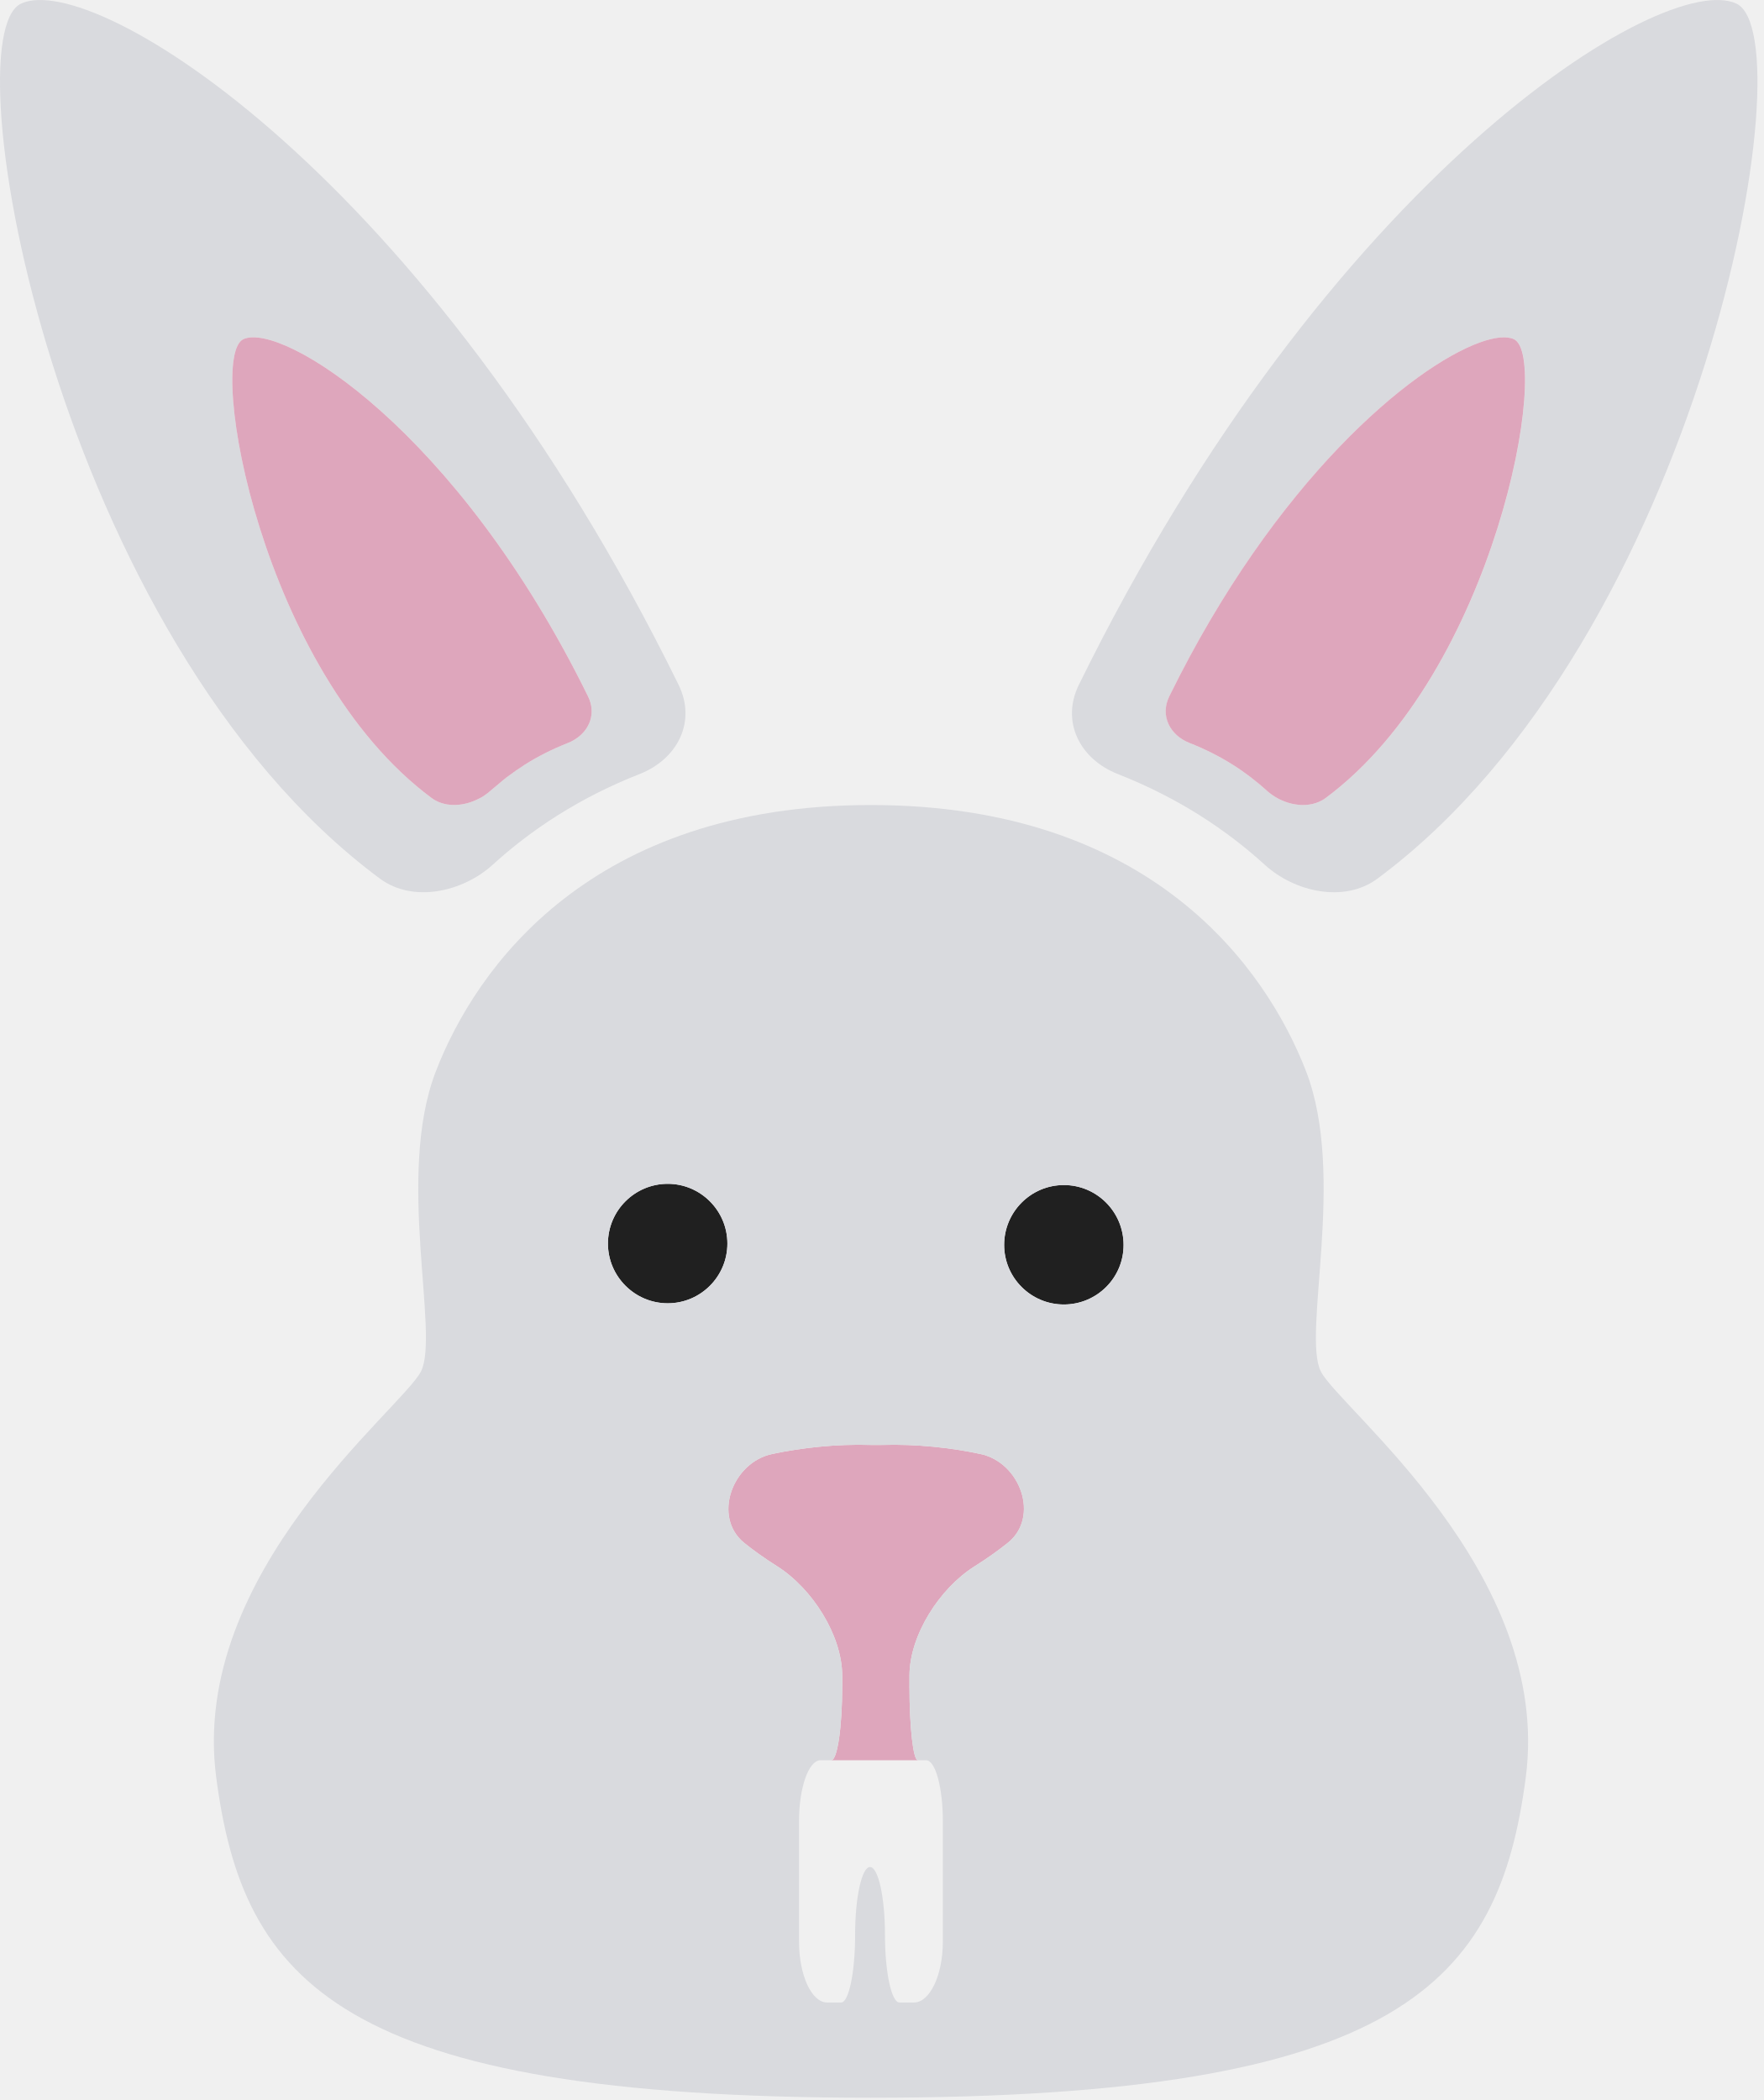
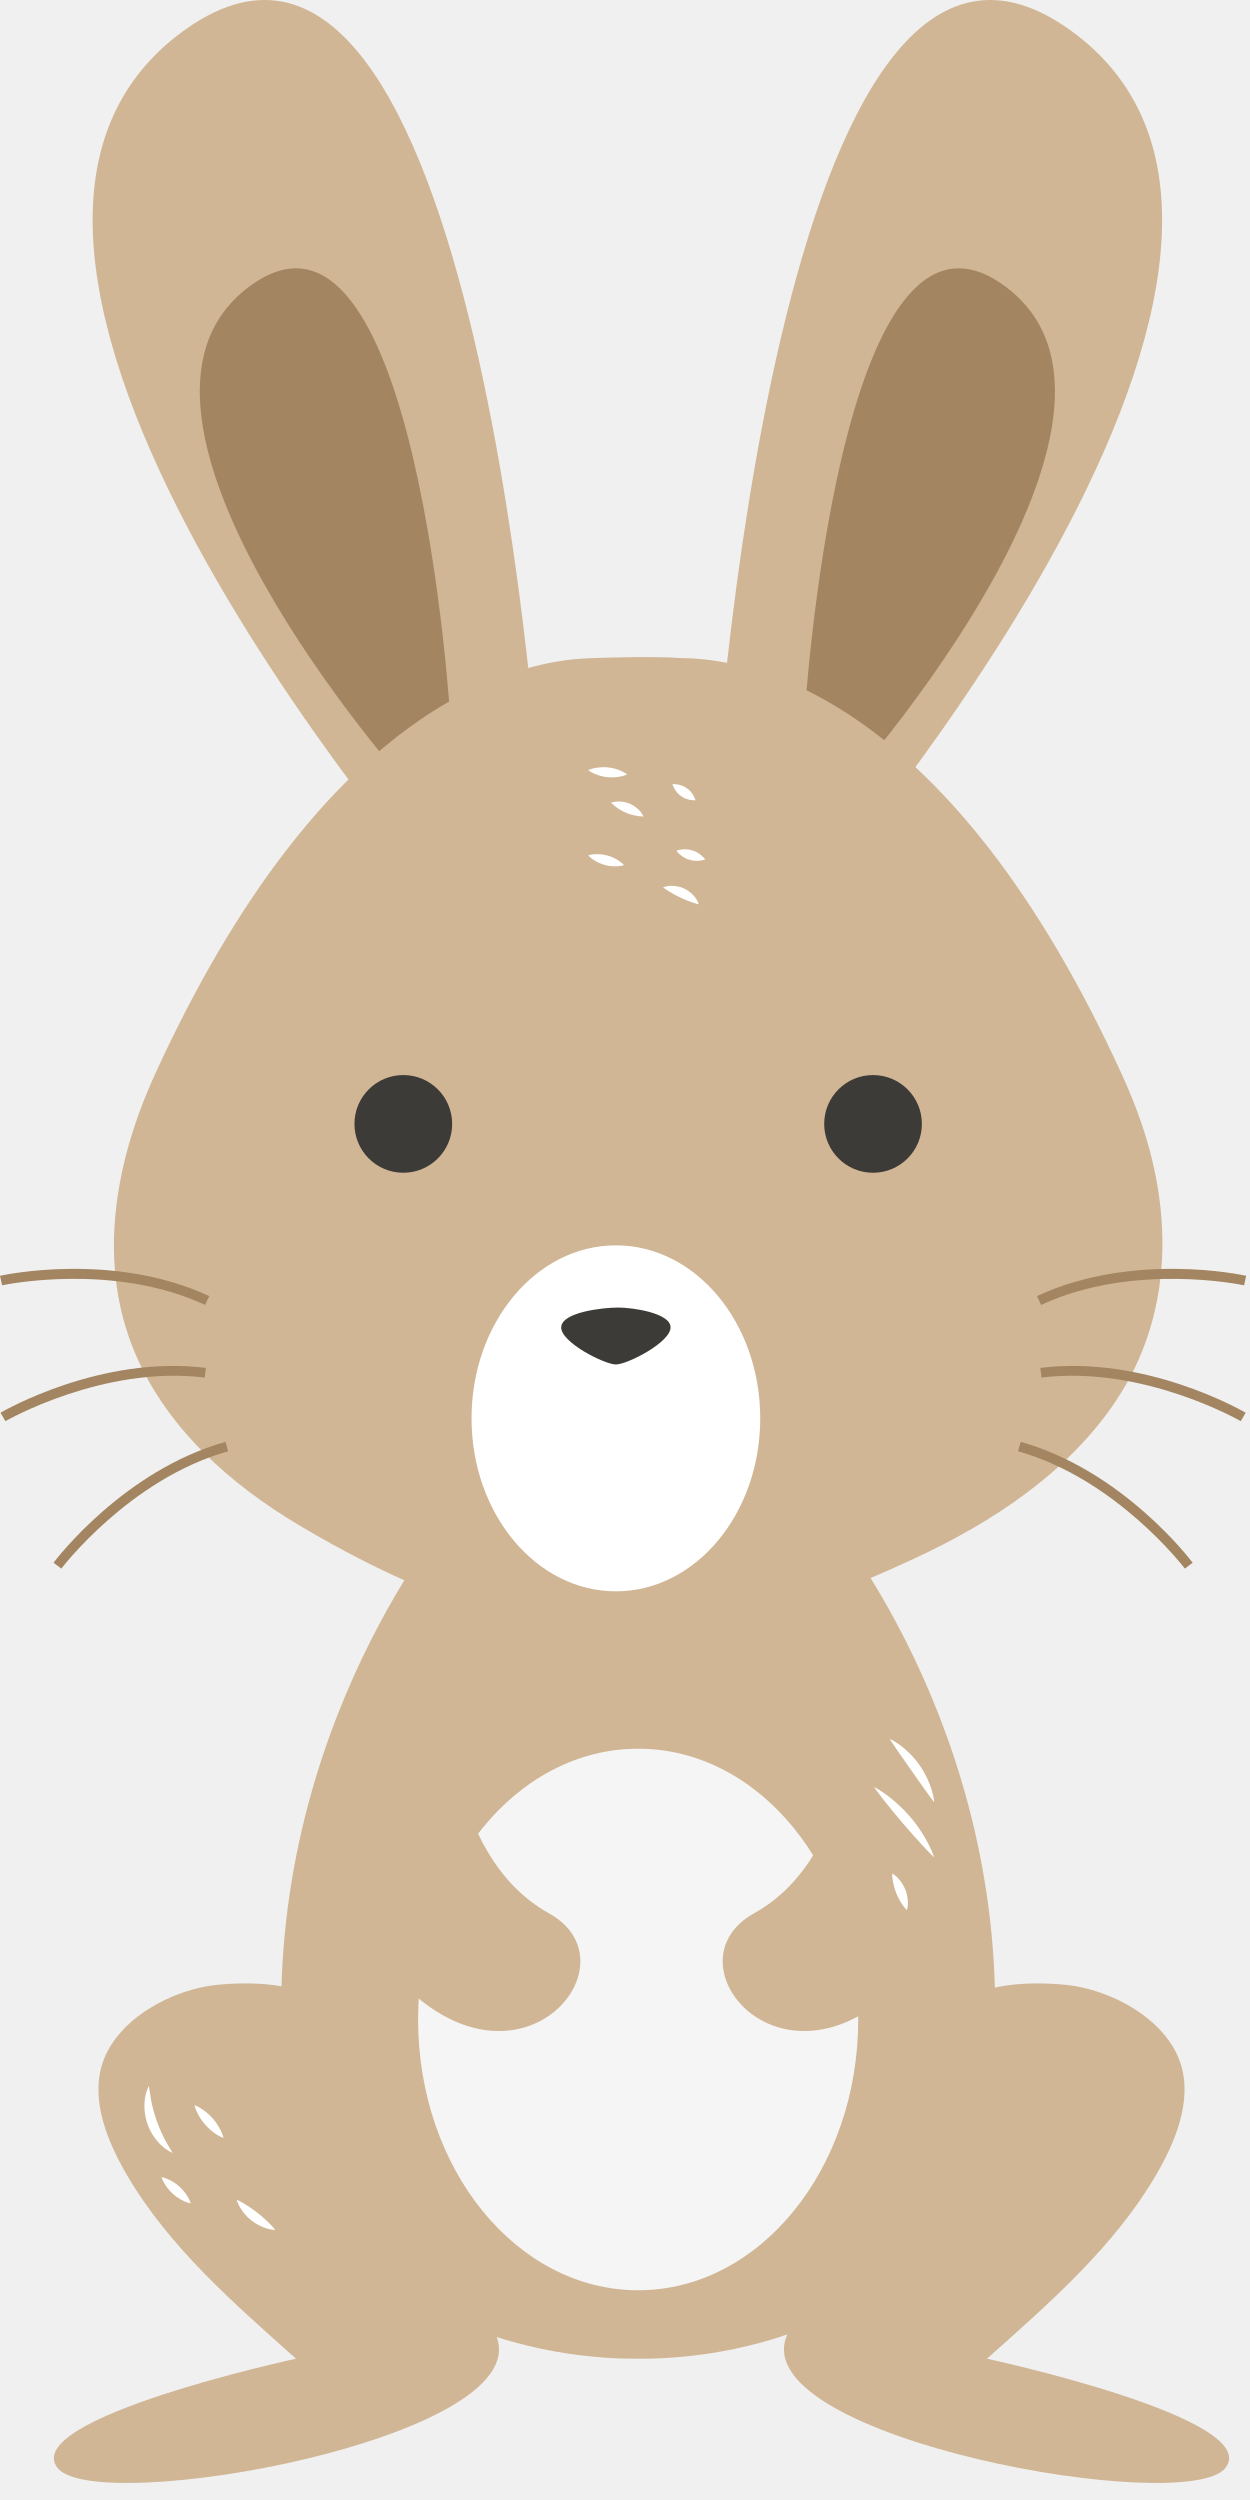
- <svg xmlns="http://www.w3.org/2000/svg" width="100%" height="100%" viewBox="0 0 63 75" version="1.1" xml:space="preserve" style="fill-rule:evenodd;clip-rule:evenodd;stroke-linejoin:round;stroke-miterlimit:1.414;">
-   <path d="M32.778,62.863c-0.164,0 -0.297,-1.184 -0.297,-2.641l0,-0.368c0,-1.457 1.081,-3.128 2.316,-3.908c0.487,-0.306 0.885,-0.594 1.209,-0.855c1.131,-0.923 0.435,-2.862 -0.993,-3.163c-1.025,-0.22 -2.277,-0.362 -3.528,-0.323l-0.378,0c-1.249,-0.039 -2.502,0.103 -3.529,0.323c-1.427,0.301 -2.134,2.242 -1.007,3.169c0.321,0.26 0.714,0.543 1.195,0.848c1.233,0.781 2.313,2.452 2.313,3.909l0,0.368c0,1.457 -0.173,2.641 -0.387,2.641l-0.387,0c-0.004,0 -0.009,0.004 -0.013,0.004l3.795,0c-0.004,0 -0.007,-0.004 -0.011,-0.004l-0.298,0Z" style="fill:#dea6bc;fill-rule:nonzero;" />
-   <path d="M25.978,44.413c0,-1.177 -0.958,-2.134 -2.131,-2.134c-1.175,0 -2.135,0.954 -2.135,2.134c0,1.174 0.96,2.133 2.135,2.133c1.173,0 2.131,-0.956 2.131,-2.133" style="fill:#202020;fill-rule:nonzero;" />
-   <path d="M37.995,42.323c-1.176,0 -2.133,0.958 -2.133,2.138c0,1.172 0.957,2.128 2.133,2.128c1.177,0 2.136,-0.953 2.133,-2.128c0,-1.18 -0.956,-2.138 -2.133,-2.138" style="fill:#202020;fill-rule:nonzero;" />
-   <path d="M8.69,12.115c0.002,0 0.002,-0.001 0.002,-0.001c1.352,-0.64 7.625,3.215 12.31,12.757c0.297,0.599 0.063,1.212 -0.478,1.542c-0.077,0.048 -0.161,0.089 -0.25,0.124c-0.567,0.222 -1.075,0.486 -1.533,0.774c-0.211,0.132 -0.409,0.272 -0.597,0.414c-0.015,0.012 -0.033,0.022 -0.048,0.033c-0.11,0.085 -0.209,0.174 -0.313,0.261c-0.086,0.073 -0.178,0.143 -0.26,0.217c-0.065,0.06 -0.137,0.114 -0.211,0.165c-0.006,0.005 -0.01,0.009 -0.015,0.012c-0.098,0.065 -0.201,0.119 -0.309,0.167c-0.519,0.23 -1.128,0.249 -1.575,-0.081c-6.069,-4.496 -8.052,-15.756 -6.723,-16.384m4.884,19.268c1.172,0.868 2.943,0.481 4.022,-0.499c1.364,-1.242 3.085,-2.391 5.25,-3.241c1.357,-0.534 2.032,-1.873 1.391,-3.182c-8.938,-18.201 -20.908,-25.553 -23.487,-24.331c-2.531,1.198 1.246,22.674 12.824,31.253" style="fill:#d9dade;fill-rule:nonzero;" />
-   <path d="M15.414,28.499c0.446,0.329 1.055,0.31 1.574,0.08c0.107,-0.048 0.211,-0.1 0.308,-0.165c0.006,-0.004 0.01,-0.009 0.015,-0.013c0.075,-0.05 0.147,-0.105 0.213,-0.166c0.081,-0.073 0.174,-0.144 0.259,-0.217c0.104,-0.086 0.203,-0.175 0.313,-0.259c0.015,-0.012 0.033,-0.023 0.049,-0.034c0.188,-0.142 0.385,-0.281 0.597,-0.415c0.456,-0.288 0.966,-0.55 1.533,-0.773c0.089,-0.035 0.172,-0.076 0.249,-0.124c0.539,-0.33 0.774,-0.943 0.477,-1.542c-4.684,-9.541 -10.957,-13.395 -12.311,-12.756c-1.327,0.63 0.655,11.888 6.724,16.384" style="fill:#dea6bc;fill-rule:nonzero;" />
-   <path d="M17.312,28.401c0.074,-0.05 0.146,-0.105 0.211,-0.165c0.082,-0.073 0.174,-0.144 0.26,-0.217c-0.085,0.072 -0.177,0.144 -0.259,0.216c-0.066,0.06 -0.137,0.116 -0.212,0.166" style="fill:#dea6bc;fill-rule:nonzero;" />
-   <path d="M18.741,27.31c0.457,-0.288 0.966,-0.55 1.533,-0.773c0.089,-0.035 0.172,-0.076 0.25,-0.124c-0.077,0.048 -0.16,0.089 -0.249,0.124c-0.568,0.223 -1.077,0.485 -1.534,0.773" style="fill:#dea6bc;fill-rule:nonzero;" />
-   <path d="M15.413,28.499c0.447,0.329 1.056,0.311 1.575,0.08c-0.519,0.23 -1.128,0.249 -1.574,-0.08c-6.069,-4.496 -8.051,-15.754 -6.724,-16.384c-1.329,0.628 0.654,11.888 6.723,16.384" style="fill:#dea6bc;fill-rule:nonzero;" />
-   <path d="M17.296,28.413c-0.097,0.066 -0.201,0.118 -0.308,0.167c0.107,-0.049 0.211,-0.101 0.308,-0.167" style="fill:#dea6bc;fill-rule:nonzero;" />
-   <path d="M41.758,24.869c3.807,-7.752 8.664,-11.751 11.078,-12.633c0.557,-0.203 0.985,-0.242 1.238,-0.122c1.327,0.627 -0.653,11.885 -6.724,16.382c-0.078,0.058 -0.16,0.105 -0.247,0.142c-0.598,0.26 -1.371,0.049 -1.865,-0.401c-0.714,-0.651 -1.619,-1.256 -2.751,-1.699c-0.713,-0.279 -1.065,-0.982 -0.729,-1.669m-1.839,2.774c2.164,0.85 3.885,1.999 5.25,3.241c1.077,0.982 2.849,1.367 4.02,0.5c11.58,-8.58 15.359,-30.058 12.827,-31.254c-2.578,-1.222 -14.551,6.13 -23.487,24.331c-0.642,1.309 0.033,2.648 1.39,3.182" style="fill:#d9dade;fill-rule:nonzero;" />
-   <path d="M41.761,24.869c-0.336,0.687 0.016,1.389 0.729,1.668c1.133,0.444 2.035,1.047 2.751,1.698c0.494,0.45 1.264,0.662 1.862,0.403c0.086,-0.037 0.169,-0.083 0.244,-0.14c6.07,-4.498 8.052,-15.755 6.724,-16.382c-0.253,-0.121 -0.679,-0.083 -1.235,0.12c-2.414,0.884 -7.269,4.882 -11.075,12.633" style="fill:#dea6bc;fill-rule:nonzero;" />
-   <path d="M42.487,26.538c1.133,0.444 2.036,1.047 2.751,1.699c0.494,0.449 1.267,0.661 1.865,0.401c-0.598,0.259 -1.368,0.047 -1.863,-0.402c-0.715,-0.651 -1.617,-1.254 -2.751,-1.699c-0.711,-0.279 -1.064,-0.982 -0.728,-1.669c3.806,-7.75 8.66,-11.749 11.075,-12.631c-2.414,0.88 -7.271,4.879 -11.078,12.632c-0.337,0.687 0.017,1.39 0.729,1.669" style="fill:#dea6bc;fill-rule:nonzero;" />
-   <path d="M33.673,69.346c0,1.196 -0.464,2.172 -1.033,2.172l-0.517,0c-0.285,0 -0.517,-1.084 -0.517,-2.42c0,-1.336 -0.24,-2.419 -0.534,-2.419c-0.294,0 -0.532,1.083 -0.532,2.419c0,1.336 -0.224,2.42 -0.5,2.42l-0.5,0c-0.553,0 -1.003,-0.973 -1.003,-2.172l0,-4.312c0,-1.188 0.339,-2.146 0.755,-2.168c0.004,0 0.009,-0.003 0.013,-0.003l0.387,0c0.214,0 0.387,-1.184 0.387,-2.64l0,-0.369c0,-1.458 -1.08,-3.128 -2.313,-3.909c-0.482,-0.304 -0.874,-0.588 -1.196,-0.849c-1.126,-0.925 -0.418,-2.866 1.008,-3.168c1.026,-0.22 2.28,-0.362 3.53,-0.322l0.377,0c1.251,-0.04 2.503,0.102 3.529,0.322c1.426,0.302 2.122,2.241 0.992,3.162c-0.323,0.262 -0.722,0.551 -1.208,0.857c-1.236,0.779 -2.318,2.449 -2.318,3.907l0,0.369c0,1.456 0.134,2.64 0.299,2.64l0.297,0c0.004,0 0.007,0.003 0.011,0.003c0.324,0.022 0.586,0.98 0.586,2.168l0,4.312Zm-9.826,-27.067c1.173,0 2.131,0.957 2.131,2.134c0,1.177 -0.958,2.133 -2.131,2.133c-1.175,0 -2.135,-0.959 -2.135,-2.133c0,-1.18 0.96,-2.134 2.135,-2.134m14.148,4.31c-1.177,0 -2.132,-0.955 -2.132,-2.128c0,-1.179 0.955,-2.138 2.132,-2.138c1.177,0 2.132,0.959 2.132,2.138c0.003,1.175 -0.955,2.128 -2.132,2.128m9.177,2.389c-0.674,-1.334 0.912,-6.977 -0.522,-10.706c-1.437,-3.719 -5.542,-9.521 -15.546,-9.521c-10.006,0 -14.108,5.802 -15.542,9.521c-1.434,3.729 0.149,9.372 -0.527,10.706c-0.674,1.338 -8.271,7.179 -7.314,14.491c0.959,7.318 4.399,11.45 23.384,11.45c18.987,0 22.428,-4.132 23.388,-11.45c0.952,-7.316 -6.647,-13.153 -7.321,-14.491" style="fill:#d9dade;fill-rule:nonzero;" />
+ <svg xmlns="http://www.w3.org/2000/svg" width="100%" height="100%" viewBox="0 0 48 96" version="1.1" xml:space="preserve" style="fill-rule:evenodd;clip-rule:evenodd;stroke-linejoin:round;stroke-miterlimit:1.414;">
+   <path d="M31.531,57.912l-6.869,0l-0.313,0l-6.869,0c0,0 -7.317,8.401 -6.639,20.867c0.634,11.668 12.188,11.822 13.664,11.793c1.477,0.029 13.031,-0.125 13.665,-11.793c0.678,-12.466 -6.639,-20.867 -6.639,-20.867" style="fill:#d0b695;fill-rule:nonzero;" />
+   <path d="M32.956,77.548c0,5.742 -3.784,10.398 -8.45,10.398c-4.668,0 -8.451,-4.656 -8.451,-10.398c0,-5.743 3.783,-10.398 8.451,-10.398c4.666,0 8.45,4.655 8.45,10.398" style="fill:#f5f5f5;fill-rule:nonzero;" />
+   <path d="M41.284,1.295c-11.59,-8.767 -13.882,29.852 -13.882,29.852l3.19,4.061c0,0 22.281,-25.145 10.692,-33.913" style="fill:#d0b695;fill-rule:nonzero;" />
+   <path d="M38.641,11.028c-6.481,-4.902 -7.762,16.692 -7.762,16.692l1.784,2.271c0,0 12.459,-14.06 5.978,-18.963" style="fill:#a38561;fill-rule:nonzero;" />
+   <path d="M6.898,1.295c11.589,-8.767 13.881,29.852 13.881,29.852l-3.189,4.061c0,0 -22.282,-25.145 -10.692,-33.913" style="fill:#d0b695;fill-rule:nonzero;" />
+   <path d="M9.54,11.028c6.481,-4.902 7.762,16.692 7.762,16.692l-1.783,2.271c0,0 -12.459,-14.06 -5.979,-18.963" style="fill:#a38561;fill-rule:nonzero;" />
+   <path d="M43.076,41.251c-6.595,-14.436 -14.098,-15.965 -16.92,-15.981c-1.204,-0.09 -3.527,0.006 -3.527,0.006c-2.99,0.104 -10.263,1.936 -16.676,15.975c-1.538,3.366 -2.25,7.241 -0.75,10.749c1.225,2.869 3.66,5.01 6.293,6.576c3.445,2.049 7.338,3.789 11.417,4.152c4.28,0.381 8.378,-1.107 12.203,-2.883c2.976,-1.383 5.898,-3.289 7.744,-6.065c2.13,-3.203 2.196,-7.048 0.982,-10.615c-0.221,-0.651 -0.48,-1.289 -0.766,-1.914" style="fill:#d0b695;fill-rule:nonzero;" />
+   <path d="M7.876,50.109c-3.561,-1.656 -7.753,-0.762 -7.795,-0.753l-0.081,-0.366c0.176,-0.039 4.361,-0.93 8.034,0.78l-0.158,0.339Z" style="fill:#a38561;fill-rule:nonzero;" />
+   <path d="M0.208,54.573l-0.189,-0.324c0.156,-0.091 3.866,-2.221 7.886,-1.722l-0.046,0.372c-3.896,-0.481 -7.614,1.653 -7.651,1.674" style="fill:#a38561;fill-rule:nonzero;" />
+   <path d="M2.355,60.234l-0.299,-0.225c0.108,-0.144 2.701,-3.545 6.603,-4.641l0.101,0.361c-3.777,1.061 -6.379,4.471 -6.405,4.505" style="fill:#a38561;fill-rule:nonzero;" />
+   <path d="M39.978,50.109l-0.158,-0.339c3.675,-1.71 7.857,-0.819 8.033,-0.78l-0.08,0.366c-0.042,-0.009 -4.239,-0.901 -7.795,0.753" style="fill:#a38561;fill-rule:nonzero;" />
+   <path d="M47.645,54.573c-0.037,-0.022 -3.758,-2.157 -7.651,-1.674l-0.045,-0.372c4.018,-0.498 7.729,1.631 7.885,1.722l-0.189,0.324Z" style="fill:#a38561;fill-rule:nonzero;" />
+   <path d="M45.499,60.234c-0.026,-0.034 -2.629,-3.444 -6.405,-4.505l0.101,-0.361c3.902,1.096 6.495,4.497 6.603,4.641l-0.299,0.225Z" style="fill:#a38561;fill-rule:nonzero;" />
+   <path d="M17.363,43.158c0,1.036 -0.84,1.876 -1.876,1.876c-1.037,0 -1.876,-0.84 -1.876,-1.876c0,-1.036 0.839,-1.876 1.876,-1.876c1.036,0 1.876,0.84 1.876,1.876" style="fill:#3d3b37;fill-rule:nonzero;" />
+   <path d="M35.4,43.158c0,1.036 -0.84,1.876 -1.876,1.876c-1.035,0 -1.875,-0.84 -1.875,-1.876c0,-1.036 0.84,-1.876 1.875,-1.876c1.036,0 1.876,0.84 1.876,1.876" style="fill:#3d3b37;fill-rule:nonzero;" />
+   <path d="M29.193,54.464c0,3.669 -2.482,6.643 -5.543,6.643c-3.062,0 -5.543,-2.974 -5.543,-6.643c0,-3.669 2.481,-6.643 5.543,-6.643c3.061,0 5.543,2.974 5.543,6.643" style="fill:#fff;fill-rule:nonzero;" />
+   <path d="M21.551,50.958c0.034,-0.576 1.61,-0.748 2.185,-0.748c0.576,0 1.993,0.212 2.013,0.748c0.023,0.585 -1.668,1.438 -2.099,1.438c-0.431,0 -2.134,-0.855 -2.099,-1.438" style="fill:#3d3b37;fill-rule:nonzero;" />
+   <path d="M13.024,77.547c-0.794,-1.435 -3.282,-1.474 -4.708,-1.327c-1.706,0.177 -3.832,1.303 -4.387,3.029c-0.462,1.435 0.23,3.045 0.941,4.265c1.615,2.771 4.129,4.949 6.496,7.06c0,0 -10.616,2.291 -9.161,4.189c1.455,1.899 18.328,-1.119 16.867,-5.024c-1.461,-3.901 -6.035,-12.169 -6.048,-12.192" style="fill:#d0b695;fill-rule:nonzero;" />
+   <path d="M36.241,77.547c0.795,-1.435 3.283,-1.474 4.709,-1.327c1.705,0.177 3.832,1.303 4.387,3.029c0.462,1.435 -0.229,3.045 -0.942,4.265c-1.614,2.771 -4.128,4.949 -6.495,7.06c0,0 10.616,2.291 9.161,4.189c-1.455,1.899 -18.329,-1.119 -16.867,-5.024c1.46,-3.901 6.035,-12.169 6.047,-12.192" style="fill:#d0b695;fill-rule:nonzero;" />
+   <path d="M21.079,73.47c-4.129,-2.29 -3.911,-8.938 -3.911,-8.938l0,-0.369l-4.516,7.682c5.17,11.375 12.557,3.915 8.427,1.625" style="fill:#d0b695;fill-rule:nonzero;" />
+   <path d="M28.957,73.47c4.13,-2.29 3.912,-8.938 3.912,-8.938l0,-0.369l4.516,7.682c-5.17,11.375 -12.557,3.915 -8.428,1.625" style="fill:#d0b695;fill-rule:nonzero;" />
+   <path d="M22.588,29.575c0,0 0.1,-0.05 0.245,-0.08c0.145,-0.028 0.336,-0.048 0.523,-0.026c0.188,0.018 0.371,0.077 0.506,0.137c0.135,0.06 0.222,0.131 0.222,0.131c0,0 -0.1,0.049 -0.245,0.079c-0.145,0.029 -0.337,0.048 -0.523,0.026c-0.187,-0.018 -0.37,-0.078 -0.505,-0.138c-0.136,-0.06 -0.223,-0.129 -0.223,-0.129" style="fill:#fff;fill-rule:nonzero;" />
+   <path d="M23.466,30.825c0,0 0.094,-0.041 0.234,-0.047c0.137,-0.007 0.319,0.012 0.483,0.084c0.164,0.068 0.306,0.184 0.396,0.288c0.09,0.105 0.128,0.202 0.128,0.202c-0.011,0.01 -0.384,-0.013 -0.671,-0.145c-0.294,-0.115 -0.569,-0.367 -0.57,-0.382" style="fill:#fff;fill-rule:nonzero;" />
+   <path d="M22.586,32.846c0,0 0.102,-0.034 0.242,-0.043c0.141,-0.007 0.323,0.001 0.494,0.05c0.348,0.08 0.642,0.354 0.639,0.368c-0.004,0.014 -0.397,0.101 -0.737,-0.007c-0.172,-0.045 -0.334,-0.13 -0.451,-0.208c-0.117,-0.079 -0.187,-0.16 -0.187,-0.16" style="fill:#fff;fill-rule:nonzero;" />
+   <path d="M25.463,34.076c0,0 0.102,-0.049 0.261,-0.058c0.156,-0.011 0.368,0.015 0.555,0.107c0.189,0.087 0.343,0.233 0.434,0.361c0.091,0.129 0.118,0.24 0.118,0.24c-0.015,0.005 -0.404,-0.11 -0.714,-0.263c-0.313,-0.144 -0.648,-0.372 -0.654,-0.387" style="fill:#fff;fill-rule:nonzero;" />
+   <path d="M25.976,32.669c0.005,-0.014 0.333,-0.109 0.605,-0.014c0.279,0.07 0.5,0.331 0.496,0.345c-0.004,0.014 -0.333,0.11 -0.604,0.014c-0.279,-0.07 -0.501,-0.331 -0.497,-0.345" style="fill:#fff;fill-rule:nonzero;" />
+   <path d="M25.824,30.113c0.008,-0.012 0.335,-0.01 0.548,0.154c0.228,0.142 0.342,0.449 0.334,0.461c-0.008,0.012 -0.335,0.011 -0.548,-0.154c-0.228,-0.143 -0.342,-0.449 -0.334,-0.461" style="fill:#fff;fill-rule:nonzero;" />
+   <path d="M34.165,66.773c0,0 0.18,0.077 0.413,0.252c0.231,0.172 0.514,0.441 0.734,0.759c0.224,0.315 0.381,0.671 0.465,0.948c0.085,0.277 0.097,0.474 0.097,0.474c0,0 -0.125,-0.153 -0.286,-0.381c-0.16,-0.225 -0.371,-0.526 -0.583,-0.826c-0.21,-0.301 -0.421,-0.602 -0.578,-0.828c-0.16,-0.229 -0.262,-0.398 -0.262,-0.398" style="fill:#fff;fill-rule:nonzero;" />
+   <path d="M33.564,68.621c0,0 0.207,0.101 0.482,0.303c0.273,0.201 0.615,0.501 0.908,0.846c0.295,0.343 0.538,0.728 0.694,1.03c0.157,0.302 0.224,0.523 0.224,0.523c0.001,0 -0.17,-0.157 -0.397,-0.402c-0.226,-0.246 -0.523,-0.572 -0.806,-0.907c-0.287,-0.332 -0.561,-0.677 -0.77,-0.939c-0.206,-0.262 -0.335,-0.454 -0.335,-0.454" style="fill:#fff;fill-rule:nonzero;" />
+   <path d="M34.261,71.943c0,0 0.099,0.052 0.206,0.161c0.106,0.109 0.225,0.27 0.297,0.453c0.075,0.182 0.101,0.381 0.099,0.533c-0.001,0.152 -0.037,0.259 -0.037,0.259c0,0 -0.082,-0.078 -0.166,-0.199c-0.082,-0.121 -0.178,-0.282 -0.244,-0.453c-0.071,-0.169 -0.112,-0.352 -0.136,-0.497c-0.024,-0.144 -0.019,-0.257 -0.019,-0.257" style="fill:#fff;fill-rule:nonzero;" />
+   <path d="M5.719,80.098c0,0 0.022,0.19 0.066,0.444c0.038,0.258 0.124,0.584 0.232,0.898c0.113,0.313 0.252,0.62 0.384,0.845c0.136,0.233 0.227,0.387 0.227,0.387c0,0 -0.178,-0.066 -0.39,-0.252c-0.214,-0.183 -0.449,-0.495 -0.574,-0.855c-0.129,-0.36 -0.14,-0.749 -0.09,-1.025c0.049,-0.282 0.145,-0.442 0.145,-0.442" style="fill:#fff;fill-rule:nonzero;" />
+   <path d="M6.205,83.602c0,0 0.111,0.019 0.246,0.079c0.134,0.062 0.3,0.158 0.439,0.285c0.142,0.125 0.255,0.28 0.33,0.407c0.074,0.129 0.104,0.236 0.104,0.236c0,0 -0.11,-0.018 -0.245,-0.079c-0.135,-0.061 -0.301,-0.157 -0.439,-0.285c-0.142,-0.124 -0.255,-0.28 -0.33,-0.407c-0.075,-0.128 -0.105,-0.236 -0.105,-0.236" style="fill:#fff;fill-rule:nonzero;" />
+   <path d="M7.469,80.839c0,0 0.115,0.039 0.253,0.127c0.137,0.089 0.306,0.22 0.444,0.379c0.141,0.156 0.25,0.34 0.321,0.488c0.07,0.148 0.095,0.267 0.095,0.267c0,0 -0.115,-0.039 -0.254,-0.127c-0.138,-0.089 -0.306,-0.221 -0.443,-0.38c-0.141,-0.156 -0.25,-0.34 -0.321,-0.488c-0.07,-0.148 -0.095,-0.266 -0.095,-0.266" style="fill:#fff;fill-rule:nonzero;" />
+   <path d="M9.089,84.468c0,0 0.123,0.053 0.276,0.145c0.152,0.094 0.346,0.219 0.523,0.361c0.18,0.138 0.347,0.296 0.476,0.422c0.126,0.126 0.206,0.232 0.206,0.232c0,0 -0.134,0.003 -0.314,-0.051c-0.179,-0.051 -0.407,-0.155 -0.599,-0.309c-0.196,-0.15 -0.349,-0.348 -0.443,-0.509c-0.095,-0.163 -0.125,-0.291 -0.125,-0.291" style="fill:#fff;fill-rule:nonzero;" />
</svg>
